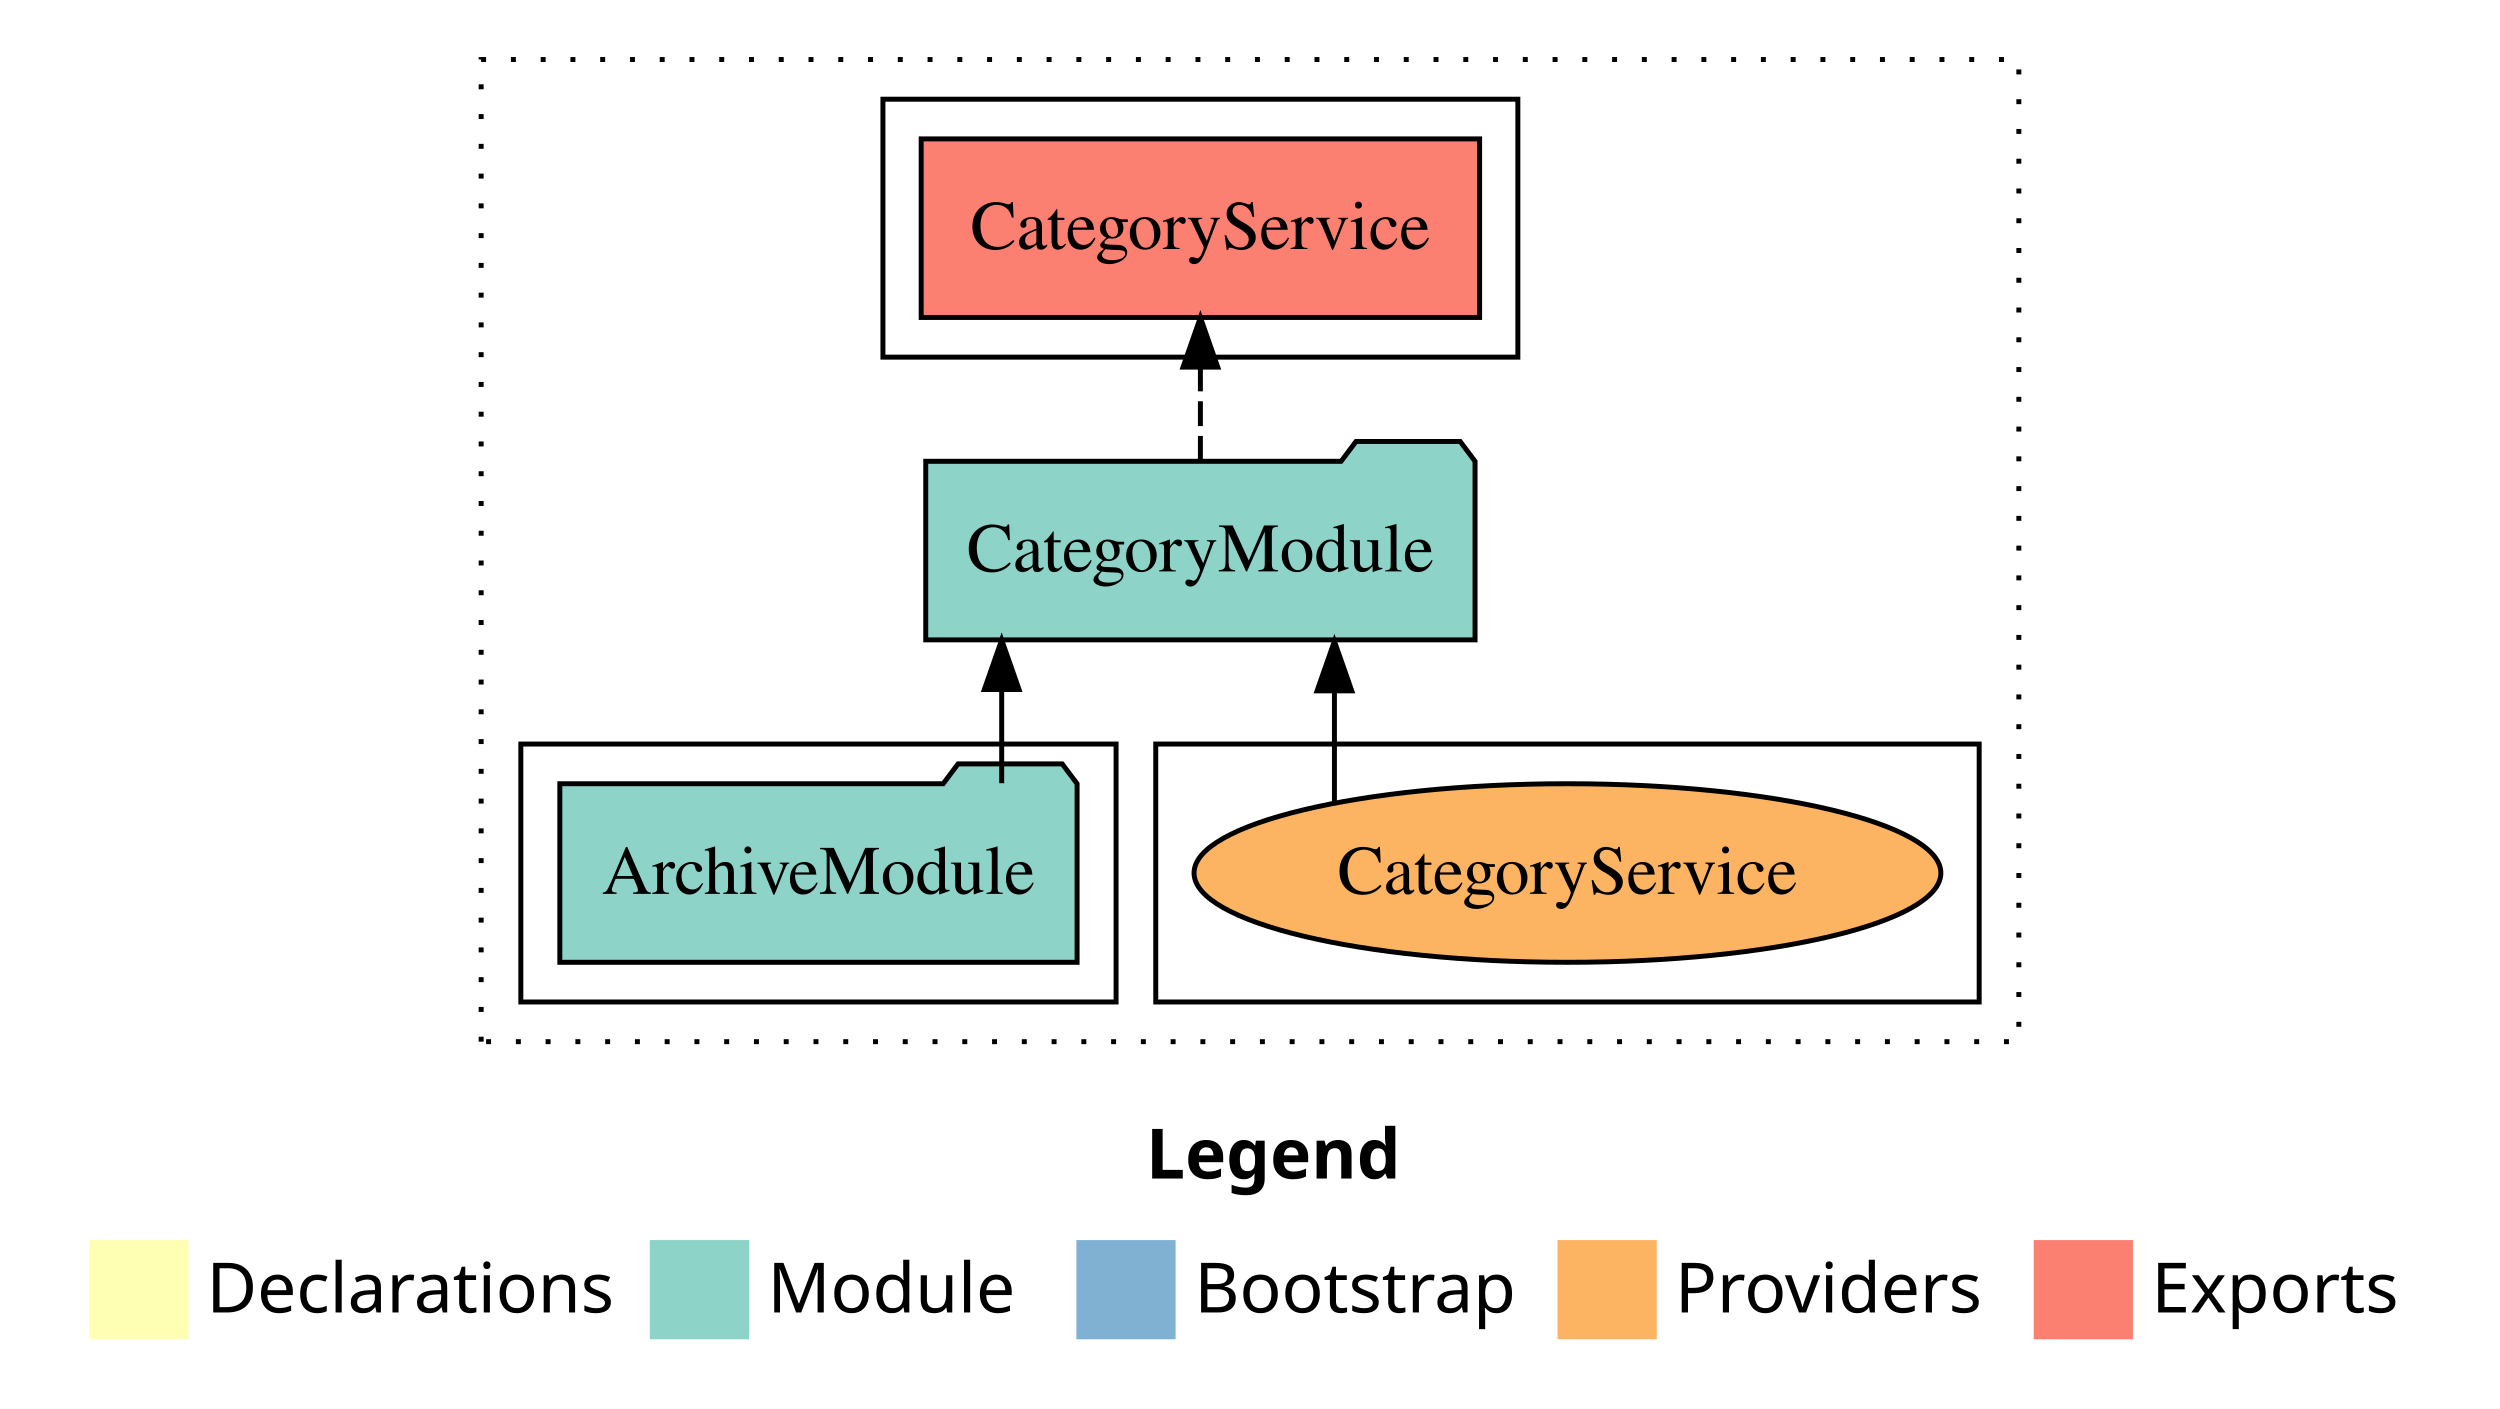
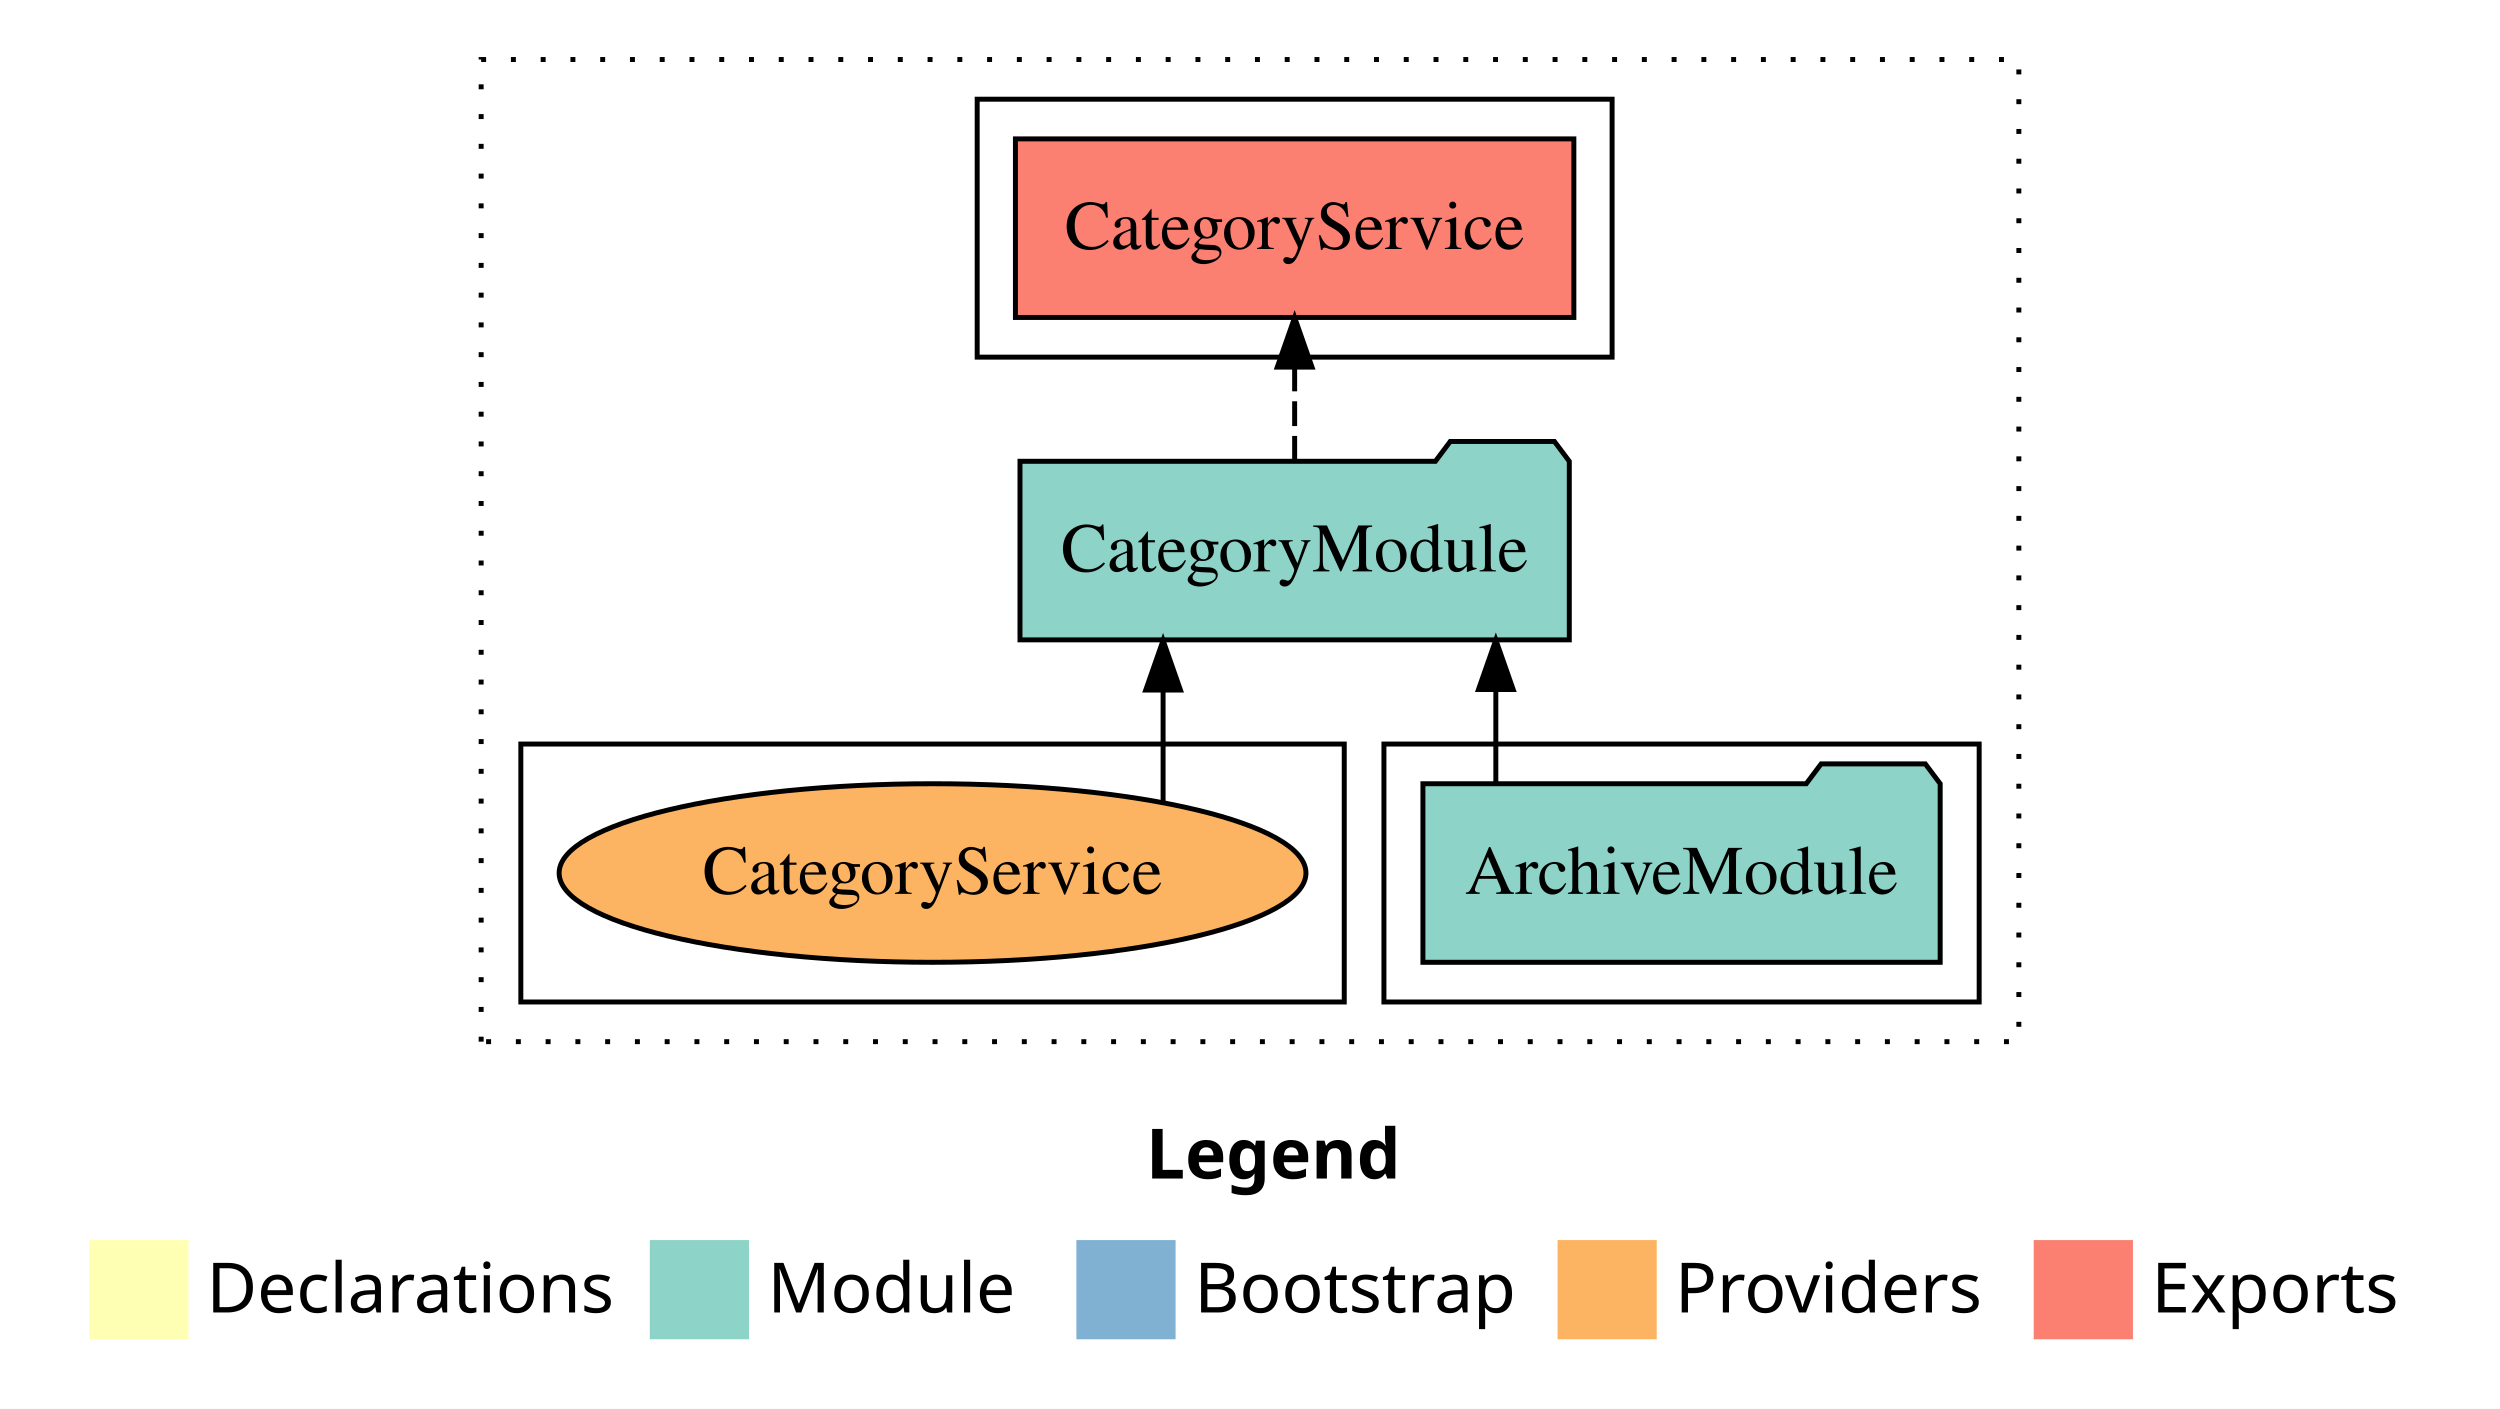
<svg xmlns="http://www.w3.org/2000/svg" width="504pt" height="284pt" viewBox="0.00 0.00 504.00 284.00">
  <g id="graph0" class="graph" transform="scale(1 1) rotate(0) translate(4 280)">
    <polygon fill="white" stroke="transparent" points="-4,4 -4,-280 500,-280 500,4 -4,4" />
    <text text-anchor="start" x="227.01" y="-42.4" font-family="Times-12" font-weight="bold" font-size="14.00">Legend</text>
    <polygon fill="#ffffb3" stroke="transparent" points="14,-10 14,-30 34,-30 34,-10 14,-10" />
    <text text-anchor="start" x="37.63" y="-15.4" font-family="Times-12" font-size="14.00">  Declarations</text>
    <polygon fill="#8dd3c7" stroke="transparent" points="127,-10 127,-30 147,-30 147,-10 127,-10" />
    <text text-anchor="start" x="150.73" y="-15.4" font-family="Times-12" font-size="14.00">  Module</text>
    <polygon fill="#80b1d3" stroke="transparent" points="213,-10 213,-30 233,-30 233,-10 213,-10" />
    <text text-anchor="start" x="236.78" y="-15.4" font-family="Times-12" font-size="14.00">  Bootstrap</text>
    <polygon fill="#fdb462" stroke="transparent" points="310,-10 310,-30 330,-30 330,-10 310,-10" />
    <text text-anchor="start" x="333.67" y="-15.4" font-family="Times-12" font-size="14.00">  Providers</text>
    <polygon fill="#fb8072" stroke="transparent" points="406,-10 406,-30 426,-30 426,-10 406,-10" />
    <text text-anchor="start" x="429.73" y="-15.4" font-family="Times-12" font-size="14.00">  Exports</text>
    <g id="clust1" class="cluster">
      <polygon fill="none" stroke="black" stroke-dasharray="1,5" points="93,-70 93,-268 403,-268 403,-70 93,-70" />
    </g>
    <g id="clust4" class="cluster">
-       <polygon fill="none" stroke="black" points="174,-208 174,-260 302,-260 302,-208 174,-208" />
+       <polygon fill="none" stroke="black" points="193,-208 193,-260 321,-260 321,-208 193,-208" />
+     </g>
+     <g id="clust3" class="cluster">
+       <polygon fill="none" stroke="black" points="275,-78 275,-130 395,-130 395,-78 275,-78" />
    </g>
    <g id="clust6" class="cluster">
-       <polygon fill="none" stroke="black" points="229,-78 229,-130 395,-130 395,-78 229,-78" />
-     </g>
-     <g id="clust3" class="cluster">
-       <polygon fill="none" stroke="black" points="101,-78 101,-130 221,-130 221,-78 101,-78" />
+       <polygon fill="none" stroke="black" points="101,-78 101,-130 267,-130 267,-78 101,-78" />
    </g>
    <g id="node1" class="node">
-       <polygon fill="#8dd3c7" stroke="black" points="213.14,-122 210.14,-126 189.14,-126 186.14,-122 108.86,-122 108.86,-86 213.14,-86 213.14,-122" />
-       <text text-anchor="middle" x="161" y="-99.8" font-family="Times,serif" font-size="14.00">ArchiveModule</text>
+       <polygon fill="#8dd3c7" stroke="black" points="387.14,-122 384.14,-126 363.14,-126 360.14,-122 282.86,-122 282.86,-86 387.14,-86 387.14,-122" />
+       <text text-anchor="middle" x="335" y="-99.8" font-family="Times,serif" font-size="14.00">ArchiveModule</text>
    </g>
    <g id="node2" class="node">
-       <polygon fill="#8dd3c7" stroke="black" points="293.37,-187 290.37,-191 269.37,-191 266.37,-187 182.63,-187 182.63,-151 293.37,-151 293.37,-187" />
-       <text text-anchor="middle" x="238" y="-164.8" font-family="Times,serif" font-size="14.00">CategoryModule</text>
+       <polygon fill="#8dd3c7" stroke="black" points="312.37,-187 309.37,-191 288.37,-191 285.37,-187 201.63,-187 201.63,-151 312.37,-151 312.37,-187" />
+       <text text-anchor="middle" x="257" y="-164.8" font-family="Times,serif" font-size="14.00">CategoryModule</text>
    </g>
    <g id="edge1" class="edge">
-       <path fill="none" stroke="black" d="M197.94,-122.11C197.94,-122.11 197.94,-140.99 197.94,-140.99" />
-       <polygon fill="black" stroke="black" points="194.44,-140.99 197.94,-150.99 201.44,-140.99 194.44,-140.99" />
+       <path fill="none" stroke="black" d="M297.56,-122.11C297.56,-122.11 297.56,-140.99 297.56,-140.99" />
+       <polygon fill="black" stroke="black" points="294.06,-140.99 297.56,-150.99 301.06,-140.99 294.06,-140.99" />
    </g>
    <g id="node3" class="node">
-       <polygon fill="#fb8072" stroke="black" points="294.29,-252 181.71,-252 181.71,-216 294.29,-216 294.29,-252" />
-       <text text-anchor="middle" x="238" y="-229.8" font-family="Times,serif" font-size="14.00">CategoryService </text>
+       <polygon fill="#fb8072" stroke="black" points="313.29,-252 200.71,-252 200.71,-216 313.29,-216 313.29,-252" />
+       <text text-anchor="middle" x="257" y="-229.8" font-family="Times,serif" font-size="14.00">CategoryService </text>
    </g>
    <g id="edge2" class="edge">
-       <path fill="none" stroke="black" stroke-dasharray="5,2" d="M238,-187.11C238,-187.11 238,-205.99 238,-205.99" />
-       <polygon fill="black" stroke="black" points="234.5,-205.99 238,-215.99 241.5,-205.99 234.5,-205.99" />
+       <path fill="none" stroke="black" stroke-dasharray="5,2" d="M257,-187.11C257,-187.11 257,-205.99 257,-205.99" />
+       <polygon fill="black" stroke="black" points="253.5,-205.99 257,-215.99 260.5,-205.99 253.5,-205.99" />
    </g>
    <g id="node4" class="node">
-       <ellipse fill="#fdb462" stroke="black" cx="312" cy="-104" rx="75.28" ry="18" />
-       <text text-anchor="middle" x="312" y="-99.8" font-family="Times,serif" font-size="14.00">CategoryService</text>
+       <ellipse fill="#fdb462" stroke="black" cx="184" cy="-104" rx="75.28" ry="18" />
+       <text text-anchor="middle" x="184" y="-99.8" font-family="Times,serif" font-size="14.00">CategoryService</text>
    </g>
    <g id="edge3" class="edge">
-       <path fill="none" stroke="black" d="M265.02,-118.1C265.02,-118.1 265.02,-140.72 265.02,-140.72" />
-       <polygon fill="black" stroke="black" points="261.52,-140.72 265.02,-150.72 268.52,-140.72 261.52,-140.72" />
+       <path fill="none" stroke="black" d="M230.48,-118.43C230.48,-118.43 230.48,-140.89 230.48,-140.89" />
+       <polygon fill="black" stroke="black" points="226.98,-140.89 230.48,-150.89 233.98,-140.89 226.98,-140.89" />
    </g>
  </g>
</svg>
